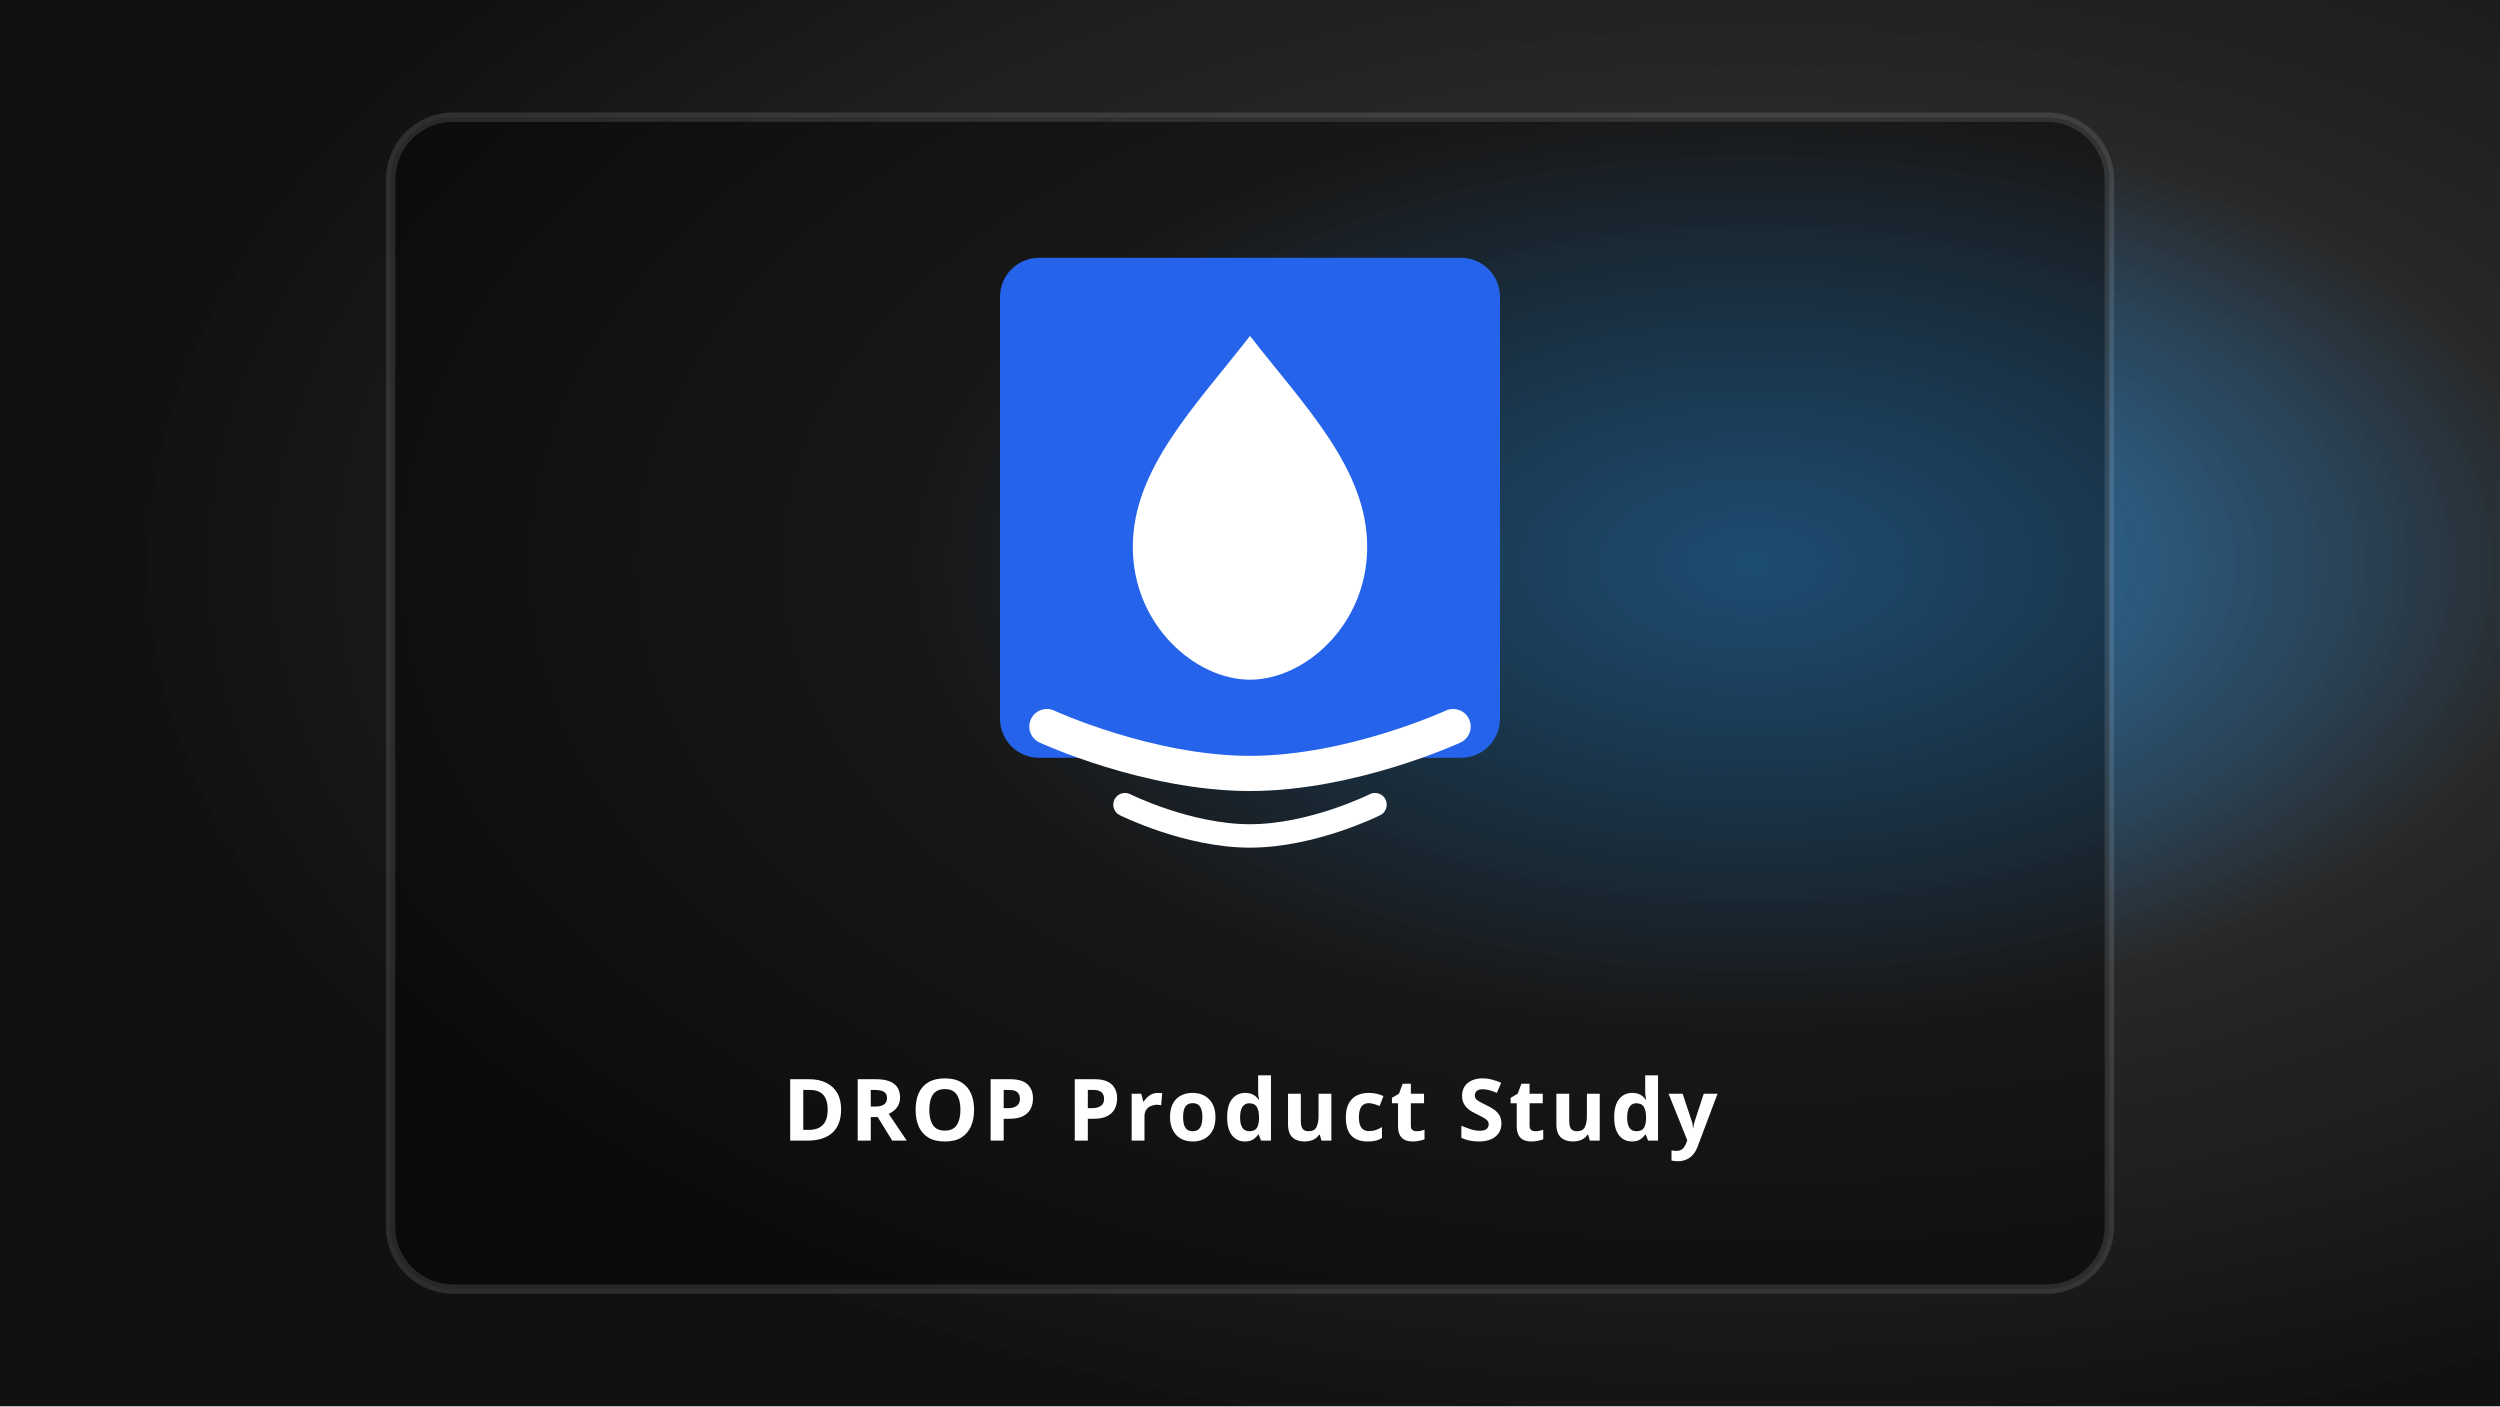
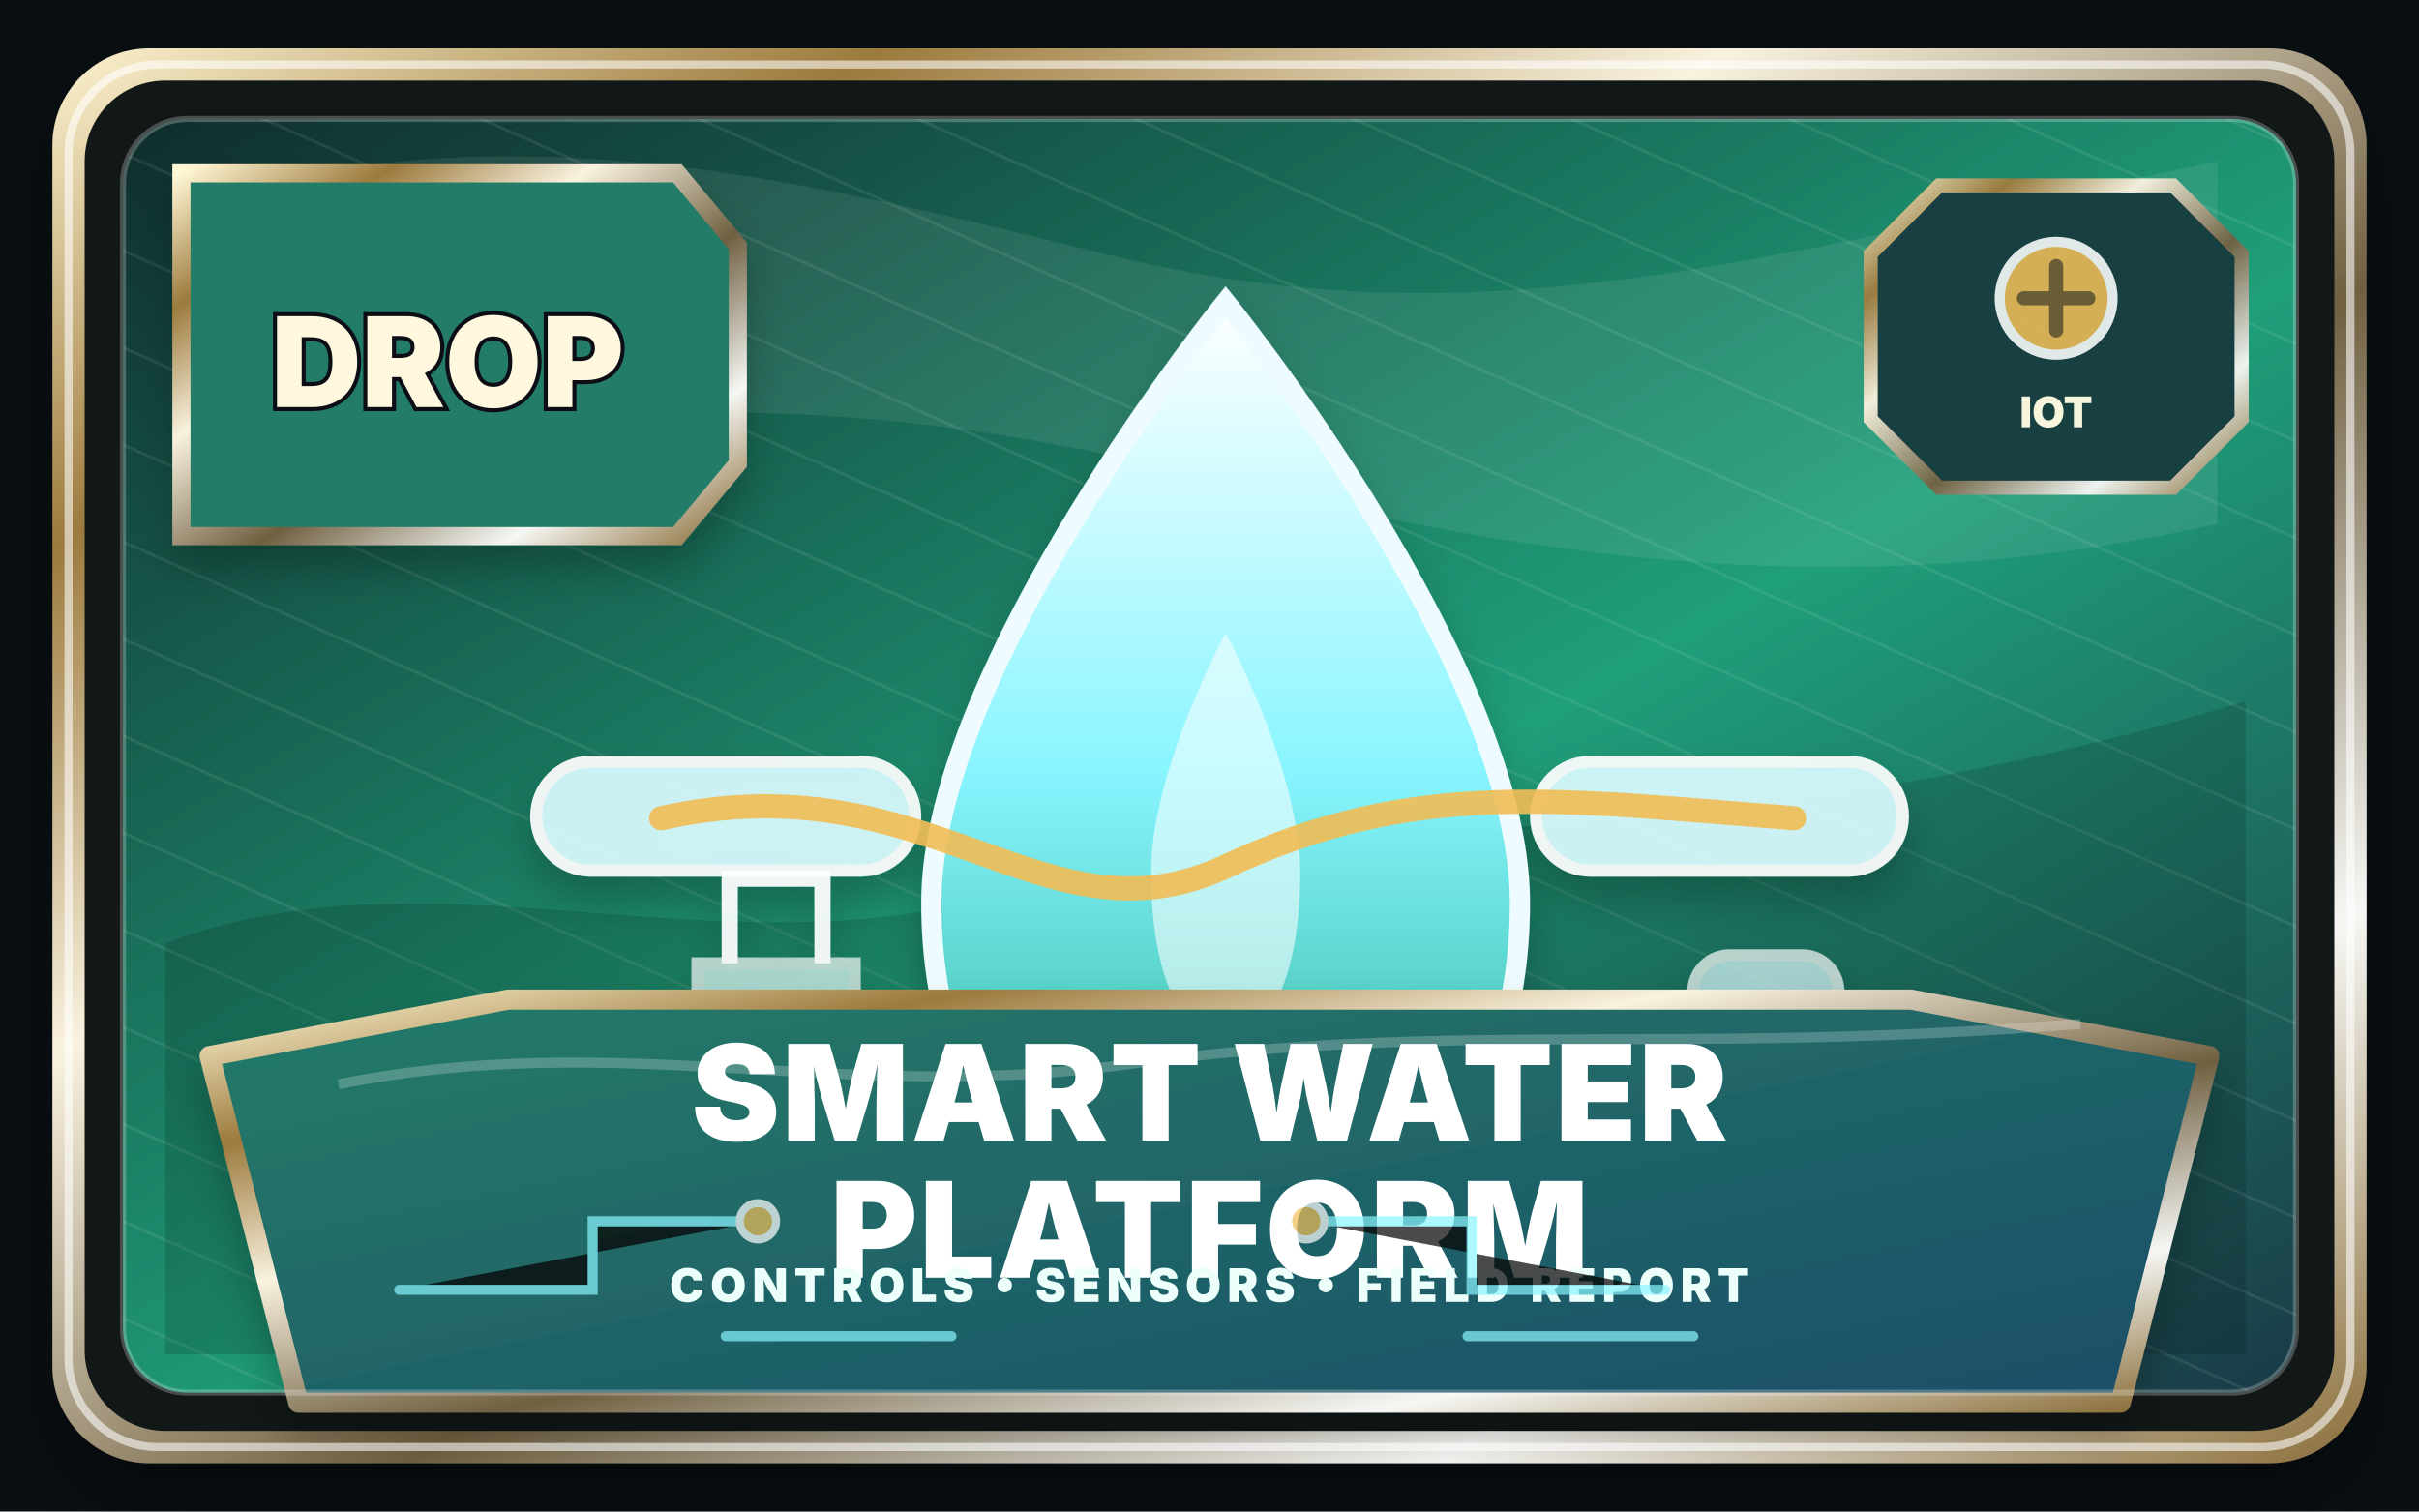
- <svg xmlns="http://www.w3.org/2000/svg" viewBox="0 0 320 180" width="100%" height="100%">
+ <svg xmlns="http://www.w3.org/2000/svg" viewBox="0 0 1200 750" role="img" aria-labelledby="title desc">
  <defs>
-     <radialGradient id="win10" cx="70%" cy="40%" r="65%">
-       <stop offset="0%" stop-color="#0063b1" stop-opacity="0.8" />
-       <stop offset="50%" stop-color="#1e1e1e" stop-opacity="0.95" />
-       <stop offset="100%" stop-color="#111111" stop-opacity="1" />
+     <linearGradient id="metal" x1="0" y1="0" x2="1" y2="1">
+       <stop offset="0%" stop-color="#fff6d4" />
+       <stop offset="18%" stop-color="#9c7a3d" />
+       <stop offset="36%" stop-color="#f9f2df" />
+       <stop offset="58%" stop-color="#706041" />
+       <stop offset="80%" stop-color="#f6f7f4" />
+       <stop offset="100%" stop-color="#886b36" />
+     </linearGradient>
+     <linearGradient id="bg" x1="0" y1="0" x2="1" y2="1">
+       <stop offset="0%" stop-color="#102d2c" />
+       <stop offset="56%" stop-color="#1f9f7a" />
+       <stop offset="100%" stop-color="#1a3a46" />
+     </linearGradient>
+     <linearGradient id="titleGrad" x1="0" y1="0" x2="1" y2="1">
+       <stop offset="0%" stop-color="#247c68" />
+       <stop offset="100%" stop-color="#1b4d67" />
+     </linearGradient>
+     <linearGradient id="glass" x1="0" y1="0" x2="0" y2="1">
+       <stop offset="0%" stop-color="#ffffff" />
+       <stop offset="48%" stop-color="#89f5ff" />
+       <stop offset="100%" stop-color="#1aa987" />
+     </linearGradient>
+     <linearGradient id="tube" x1="0" y1="0" x2="1" y2="1">
+       <stop offset="0%" stop-color="#f6ffff" />
+       <stop offset="45%" stop-color="#89f5ff" />
+       <stop offset="100%" stop-color="#1aa987" />
+     </linearGradient>
+     <radialGradient id="wafer" cx="42%" cy="32%" r="68%">
+       <stop offset="0%" stop-color="#ffffff" />
+       <stop offset="28%" stop-color="#89f5ff" />
+       <stop offset="58%" stop-color="#127f93" />
+       <stop offset="100%" stop-color="#1aa987" />
    </radialGradient>
+     <filter id="shadow" x="-10%" y="-10%" width="120%" height="120%">
+       <feDropShadow dx="0" dy="18" stdDeviation="18" flood-color="#000000" flood-opacity=".34" />
+     </filter>
+     <filter id="softShadow" x="-20%" y="-20%" width="140%" height="140%">
+       <feDropShadow dx="0" dy="12" stdDeviation="10" flood-color="#000000" flood-opacity=".24" />
+     </filter>
+     <pattern id="pinstripe" width="44" height="44" patternUnits="userSpaceOnUse" patternTransform="rotate(24)">
+       <path d="M0 0 H44" stroke="#ffffff" stroke-width="3" opacity=".08" />
+     </pattern>
  </defs>
-   <rect width="320" height="180" fill="url(#win10)" />
-   <rect x="50" y="15" width="220" height="150" rx="8" fill="rgba(0,0,0,0.4)" stroke="rgba(255,255,255,0.12)" stroke-width="1.2" />
-   <rect x="128" y="33" width="64" height="64" rx="5" fill="#2563eb" />
-   <path d="M160,43 C167,52 175,60 175,70 C175,80 167,87 160,87 C153,87 145,80 145,70 C145,60 153,52 160,43 Z" fill="#ffffff" />
-   <path d="M134,93 C134,93 147,99 160,99 C173,99 186,93 186,93" stroke="#ffffff" stroke-width="4.5" stroke-linecap="round" fill="none" />
-   <path d="M144,103 C144,103 152,107 160,107 C168,107 176,103 176,103" stroke="#ffffff" stroke-width="3" stroke-linecap="round" fill="none" />
-   <text x="160" y="146" font-family="'Segoe UI', sans-serif" font-weight="600" font-size="11" fill="#ffffff" text-anchor="middle" letter-spacing="0.5">DROP Product Study</text>
+   <style>
+     text { font-family: Inter, "Segoe UI", Arial, sans-serif; }
+   </style>
+   <rect width="1200" height="750" fill="#090f12" />
+   <rect x="26" y="24" width="1148" height="702" rx="48" fill="url(#metal)" filter="url(#shadow)" />
+   <rect x="42" y="40" width="1116" height="670" rx="40" fill="#111817" />
+   <rect x="61" y="59" width="1078" height="632" rx="32" fill="url(#bg)" />
+   <rect x="61" y="59" width="1078" height="632" rx="32" fill="url(#pinstripe)" />
+   <path d="M92 102 C248 52 394 88 548 126 C734 172 872 128 1100 80 L1100 260 C912 302 754 276 586 234 C382 184 224 202 92 260 Z" fill="#ffffff" opacity=".08" />
+   <path d="M82 468 C214 418 354 484 496 444 C664 396 836 432 1114 348 L1114 672 H82 Z" fill="#000000" opacity=".14" />
+   <g transform="translate(90 86)" filter="url(#softShadow)">
+     <path d="M0 0 H246 L276 36 V144 L246 180 H0 Z" fill="#247c68" stroke="url(#metal)" stroke-width="9" />
+     <text x="132" y="116" text-anchor="middle" font-size="62" font-weight="950" fill="#fff8df" stroke="#0b1114" stroke-width="4" paint-order="stroke">DROP</text>
+   </g>
+   <g transform="translate(928 92)" opacity=".96">
+     <path d="M34 0 H150 L184 34 V116 L150 150 H34 L0 116 V34 Z" fill="#173b3e" stroke="url(#metal)" stroke-width="7" />
+     <circle cx="92" cy="56" r="28" fill="#f1bd55" opacity=".9" stroke="#fff" stroke-width="5" />
+     <path d="M76 56 h32 M92 40 v32" stroke="#0c1214" stroke-width="7" stroke-linecap="round" opacity=".54" />
+     <text x="92" y="120" text-anchor="middle" font-size="21" font-weight="900" fill="#fff8df">IOT</text>
+   </g>
+   <g transform="translate(420 130)" filter="url(#softShadow)">
+     <path d="M188 20 C188 20 334 200 334 318 C334 430 264 502 188 502 C112 502 42 430 42 318 C42 200 188 20 188 20 Z" fill="url(#glass)" stroke="#eefcff" stroke-width="10" />
+     <path d="M151 303 C151 252 188 184 188 184 C188 184 225 252 225 303 C225 354 210 385 188 385 C166 385 151 354 151 303 Z" fill="#f8ffff" opacity=".58" />
+     <rect x="-154" y="248" width="188" height="54" rx="27" fill="#d9fbff" opacity=".92" stroke="#ffffff" stroke-width="6" />
+     <rect x="342" y="248" width="182" height="54" rx="27" fill="#d9fbff" opacity=".92" stroke="#ffffff" stroke-width="6" />
+     <path d="M-92 276 C42 246 97 342 188 300 C282 256 354 267 470 276" fill="none" stroke="#f1bd55" stroke-width="12" stroke-linecap="round" opacity=".9" />
+     <g opacity=".92">
+       <path d="M-74 348 h78 v92 h-78 z" fill="#e9ffff" opacity=".72" stroke="#fff" stroke-width="6" />
+       <path d="M-58 348 v-42 h46 v42" fill="none" stroke="#fff" stroke-width="8" />
+       <circle cx="-35" cy="394" r="18" fill="#89f5ff" />
+       <rect x="420" y="344" width="72" height="112" rx="18" fill="#dffcff" opacity=".74" stroke="#fff" stroke-width="6" />
+       <circle cx="456" cy="382" r="15" fill="#89f5ff" />
+       <circle cx="456" cy="420" r="20" fill="#f1bd55" opacity=".72" />
+     </g>
+   </g>
+   <g filter="url(#softShadow)">
+     <path d="M104 524 L252 496 H948 L1096 524 L1052 696 H148 Z" fill="url(#titleGrad)" stroke="url(#metal)" stroke-width="10" stroke-linejoin="round" />
+     <path d="M168 538 C308 510 418 548 560 528 C720 506 832 524 1032 508" fill="none" stroke="#ffffff" stroke-width="5" opacity=".22" />
+     <text x="600" y="566" text-anchor="middle" font-size="66" font-weight="900" fill="#fff" letter-spacing="1">SMART WATER</text>
+     <text x="600" y="634" text-anchor="middle" font-size="66" font-weight="900" fill="#fff" letter-spacing="1">PLATFORM</text>
+     <text x="600" y="646" text-anchor="middle" font-size="23" font-weight="850" fill="#ecfffb" letter-spacing="3">CONTROLS • SENSORS • FIELD REPORT</text>
+     <g stroke="#89f5ff" stroke-width="5" stroke-linecap="round" opacity=".7">
+       <path d="M198 640 h96 v-34 h82" />
+       <path d="M826 640 h-96 v-34 h-82" />
+       <path d="M360 663 h112 M728 663 h112" />
+       <circle cx="376" cy="606" r="9" fill="#f1bd55" stroke="#fff" stroke-width="4" />
+       <circle cx="648" cy="606" r="9" fill="#f1bd55" stroke="#fff" stroke-width="4" />
+     </g>
+   </g>
+   <rect x="61" y="59" width="1078" height="632" rx="32" fill="none" stroke="#ffffff" stroke-width="3" opacity=".24" />
+   <rect x="34" y="32" width="1132" height="686" rx="44" fill="none" stroke="#ffffff" stroke-width="4" opacity=".58" />
</svg>
